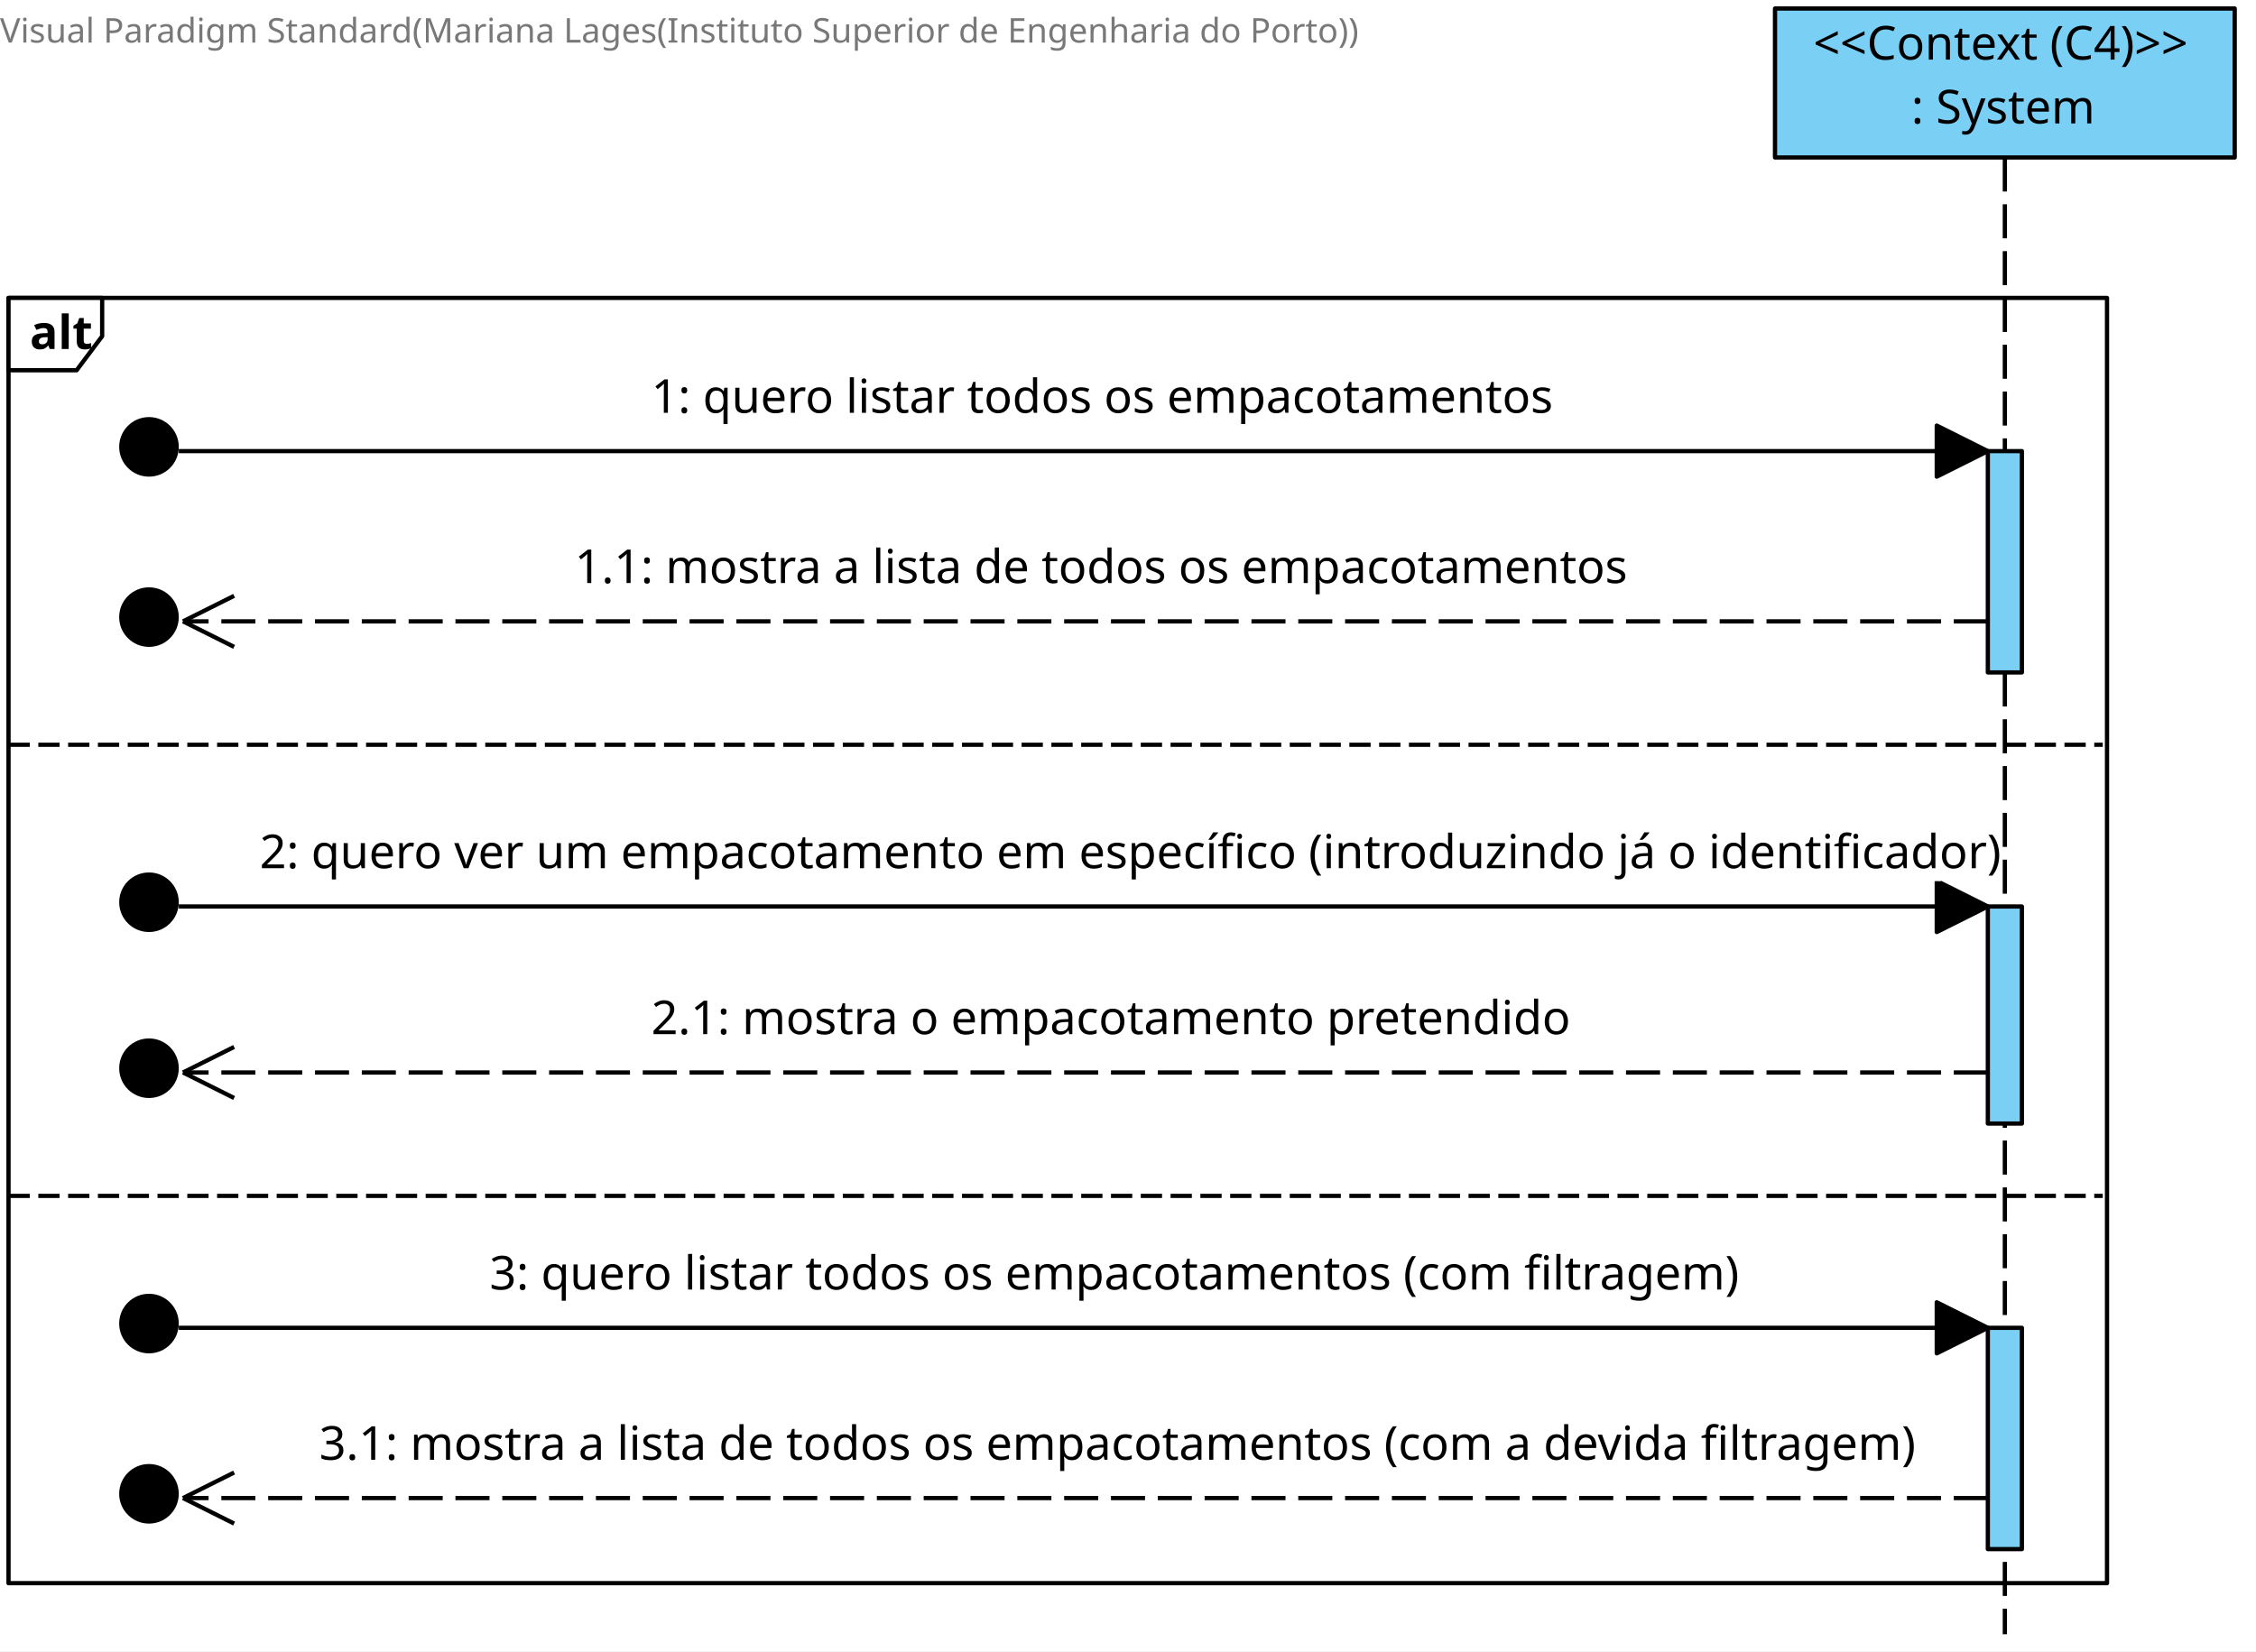
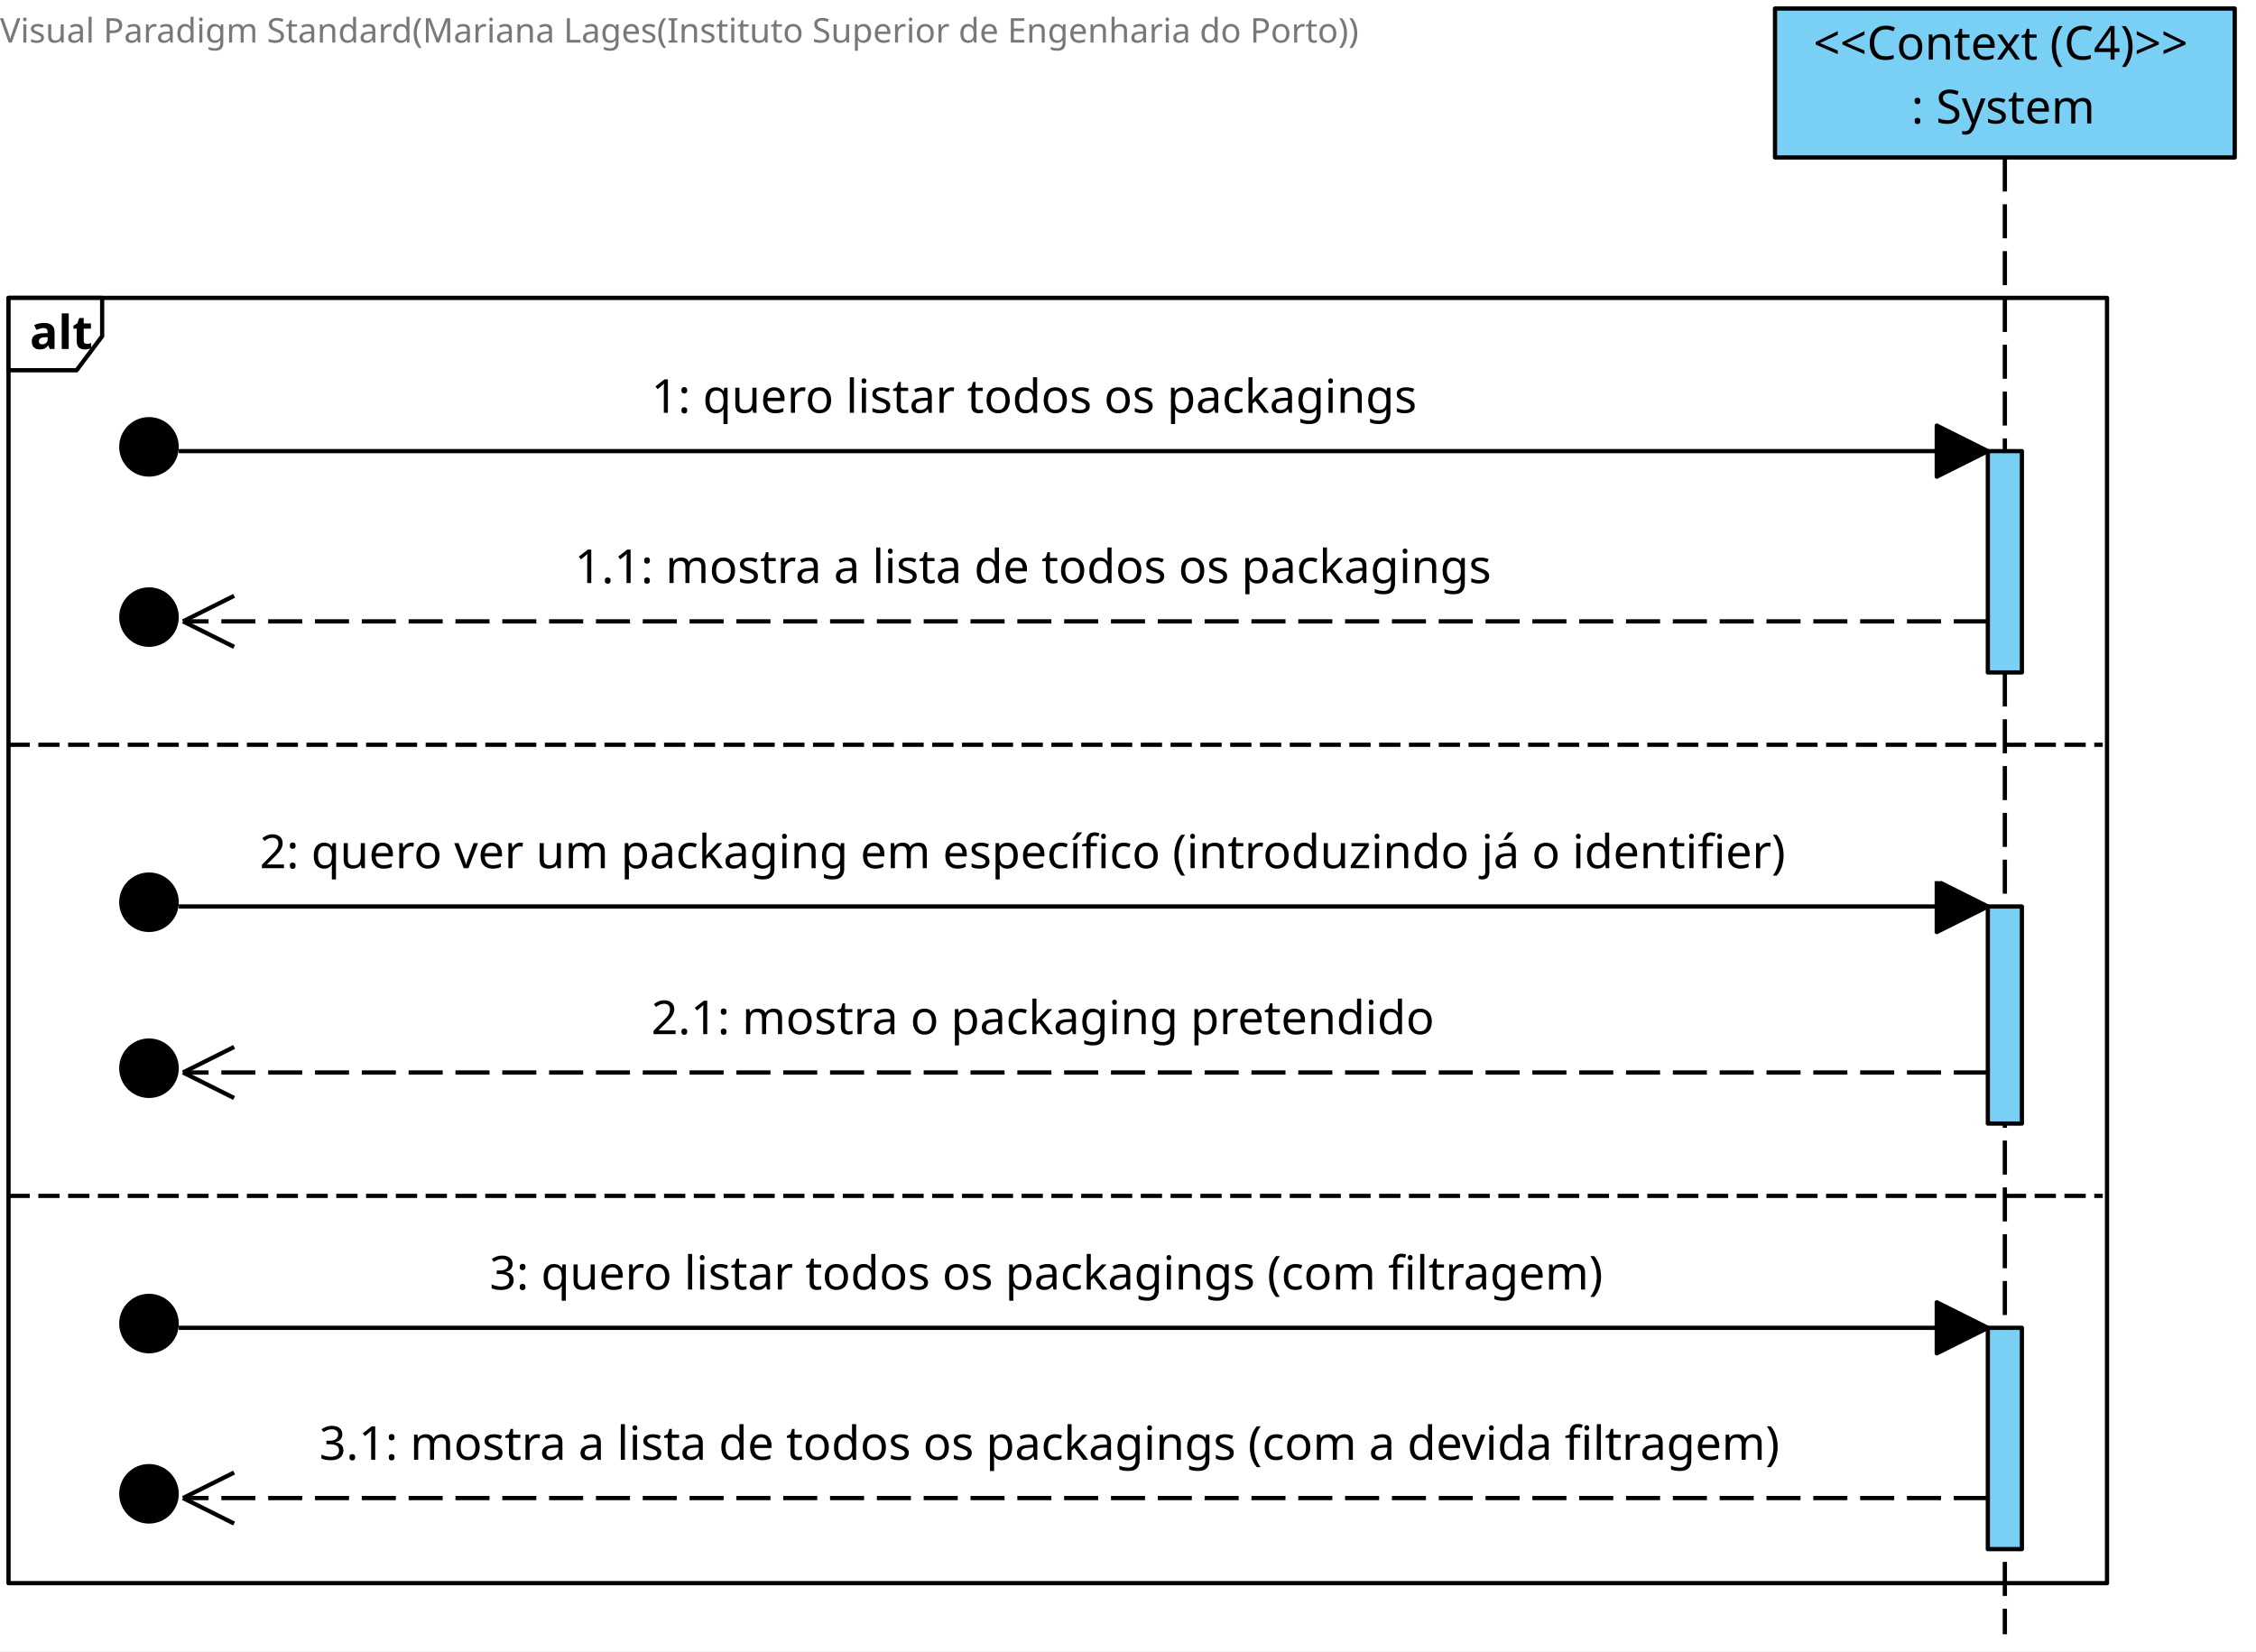
<svg xmlns="http://www.w3.org/2000/svg" fill-opacity="0" color-rendering="auto" color-interpolation="auto" text-rendering="auto" stroke="rgb(0,0,0)" stroke-linecap="square" width="530" stroke-miterlimit="10" shape-rendering="auto" stroke-opacity="0" fill="rgb(0,0,0)" stroke-dasharray="none" font-weight="normal" stroke-width="1" height="388" font-family="'Dialog'" font-style="normal" stroke-linejoin="miter" font-size="12px" stroke-dashoffset="0" image-rendering="auto">
  <defs id="genericDefs" />
  <g>
    <defs id="defs1">
      <clipPath clipPathUnits="userSpaceOnUse" id="clipPath1">
        <path d="M-7 -7 L120 -7 L120 393 L-7 393 L-7 -7 Z" />
      </clipPath>
      <clipPath clipPathUnits="userSpaceOnUse" id="clipPath2">
        <path d="M-7 -7 L504 -7 L504 313 L-7 313 L-7 -7 Z" />
      </clipPath>
      <clipPath clipPathUnits="userSpaceOnUse" id="clipPath3">
        <path d="M-7 -7 L-7 313 L504 313 L504 -7 Z" />
      </clipPath>
      <clipPath clipPathUnits="userSpaceOnUse" id="clipPath4">
        <path d="M0 0 L0 18 L23 18 L23 0 Z" />
      </clipPath>
      <clipPath clipPathUnits="userSpaceOnUse" id="clipPath5">
        <path d="M-7 -7 L26 -7 L26 31 L-7 31 L-7 -7 Z" />
      </clipPath>
      <clipPath clipPathUnits="userSpaceOnUse" id="clipPath6">
        <path d="M-7 -7 L19 -7 L19 63 L-7 63 L-7 -7 Z" />
      </clipPath>
      <clipPath clipPathUnits="userSpaceOnUse" id="clipPath7">
        <path d="M-7 -7 L19 -7 L19 62 L-7 62 L-7 -7 Z" />
      </clipPath>
      <clipPath clipPathUnits="userSpaceOnUse" id="clipPath8">
        <path d="M-7 -7 L504 -7 L504 101 L-7 101 L-7 -7 Z" />
      </clipPath>
      <clipPath clipPathUnits="userSpaceOnUse" id="clipPath9">
        <path d="M0 0 L0 4 L493 4 L493 0 Z" />
      </clipPath>
      <clipPath clipPathUnits="userSpaceOnUse" id="clipPath10">
        <path d="M-7 -7 L504 -7 L504 117 L-7 117 L-7 -7 Z" />
      </clipPath>
      <clipPath clipPathUnits="userSpaceOnUse" id="clipPath11">
        <path d="M-7 -7 L504 -7 L504 99 L-7 99 L-7 -7 Z" />
      </clipPath>
      <clipPath clipPathUnits="userSpaceOnUse" id="clipPath12">
        <path d="M-109 -30 L218 -30 L218 60 L-109 60 L-109 -30 Z" />
      </clipPath>
      <clipPath clipPathUnits="userSpaceOnUse" id="clipPath13">
        <path d="M0 0 L529 0 L529 104 L0 104 L0 0 Z" />
      </clipPath>
      <clipPath clipPathUnits="userSpaceOnUse" id="clipPath14">
        <path d="M370 29 L370 44 L151 44 L151 29 ZM389 69 L389 84 L134 84 L134 69 ZM0 0 L0 104 L529 104 L529 0 Z" />
      </clipPath>
      <clipPath clipPathUnits="userSpaceOnUse" id="clipPath15">
        <path d="M0 0 L528 0 L528 104 L0 104 L0 0 Z" />
      </clipPath>
      <clipPath clipPathUnits="userSpaceOnUse" id="clipPath16">
        <path d="M388 29 L388 44 L133 44 L133 29 ZM0 0 L0 104 L59 104 L59 96 L463 96 L463 104 L528 104 L528 0 L369 0 L369 4 L150 4 L150 0 Z" />
      </clipPath>
      <clipPath clipPathUnits="userSpaceOnUse" id="clipPath17">
        <path d="M464 29 L464 44 L60 44 L60 29 ZM374 68 L374 83 L152 83 L152 68 ZM0 0 L0 104 L529 104 L529 0 Z" />
      </clipPath>
      <clipPath clipPathUnits="userSpaceOnUse" id="clipPath18">
        <path d="M373 29 L373 44 L151 44 L151 29 ZM0 0 L0 104 L113 104 L113 89 L409 89 L409 104 L528 104 L528 0 L463 0 L463 5 L59 5 L59 0 Z" />
      </clipPath>
      <clipPath clipPathUnits="userSpaceOnUse" id="clipPath19">
        <path d="M410 29 L410 44 L114 44 L114 29 ZM450 69 L450 84 L74 84 L74 69 ZM0 0 L0 104 L529 104 L529 0 Z" />
      </clipPath>
      <clipPath clipPathUnits="userSpaceOnUse" id="clipPath20">
        <path d="M449 29 L449 44 L73 44 L73 29 ZM0 0 L0 104 L528 104 L528 0 L409 0 L409 4 L113 4 L113 0 Z" />
      </clipPath>
      <clipPath clipPathUnits="userSpaceOnUse" id="clipPath21">
        <path d="M-376 -15 L752 -15 L752 30 L-376 30 L-376 -15 Z" />
      </clipPath>
      <clipPath clipPathUnits="userSpaceOnUse" id="clipPath22">
        <path d="M-296 -15 L592 -15 L592 30 L-296 30 L-296 -15 Z" />
      </clipPath>
      <clipPath clipPathUnits="userSpaceOnUse" id="clipPath23">
        <path d="M-222 -15 L444 -15 L444 30 L-222 30 L-222 -15 Z" />
      </clipPath>
      <clipPath clipPathUnits="userSpaceOnUse" id="clipPath24">
        <path d="M-404 -15 L808 -15 L808 30 L-404 30 L-404 -15 Z" />
      </clipPath>
      <clipPath clipPathUnits="userSpaceOnUse" id="clipPath25">
        <path d="M-255 -15 L510 -15 L510 30 L-255 30 L-255 -15 Z" />
      </clipPath>
      <clipPath clipPathUnits="userSpaceOnUse" id="clipPath26">
        <path d="M-219 -15 L438 -15 L438 30 L-219 30 L-219 -15 Z" />
      </clipPath>
    </defs>
    <g fill="white" text-rendering="geometricPrecision" fill-opacity="1" stroke-opacity="1" stroke="white">
      <rect x="0" width="530" height="388" y="0" stroke="none" />
    </g>
    <g font-size="11px" transform="translate(417,2)" fill-opacity="1" fill="rgb(122,207,245)" text-rendering="geometricPrecision" image-rendering="optimizeQuality" font-family="sans-serif" stroke="rgb(122,207,245)" stroke-opacity="1">
      <rect x="0" width="108" height="35" y="0" clip-path="url(#clipPath1)" stroke="none" />
    </g>
    <g stroke-linecap="butt" font-size="11px" transform="translate(417,2)" fill-opacity="1" fill="black" text-rendering="geometricPrecision" image-rendering="optimizeQuality" font-family="sans-serif" stroke-linejoin="round" stroke="black" stroke-opacity="1" stroke-miterlimit="0">
      <rect fill="none" x="0" width="108" height="35" y="0" clip-path="url(#clipPath1)" />
      <line clip-path="url(#clipPath1)" fill="none" x1="54" x2="54" y1="35" y2="382" stroke-linejoin="bevel" stroke-dasharray="8,3" />
    </g>
    <g fill-opacity="1" text-rendering="geometricPrecision" stroke="black" stroke-linecap="butt" transform="translate(2,70)" stroke-miterlimit="0" stroke-opacity="1" fill="black" font-weight="bold" font-family="sans-serif" stroke-linejoin="round" font-size="11px" image-rendering="optimizeQuality">
      <rect fill="none" x="0" width="493" height="302" y="0" clip-path="url(#clipPath3)" />
    </g>
    <g font-size="11px" transform="translate(2,70)" fill-opacity="1" fill="white" text-rendering="geometricPrecision" image-rendering="optimizeQuality" font-family="sans-serif" stroke="white" font-weight="bold" stroke-opacity="1">
      <path d="M22 0 L22 9 L16 17 L0 17 L0 0 Z" stroke="none" clip-path="url(#clipPath3)" />
    </g>
    <g fill-opacity="1" text-rendering="geometricPrecision" stroke="black" stroke-linecap="butt" transform="translate(2,70)" stroke-miterlimit="0" stroke-opacity="1" fill="black" font-weight="bold" font-family="sans-serif" stroke-linejoin="round" font-size="11px" image-rendering="optimizeQuality">
      <path fill="none" d="M22 0 L22 9 L16 17 L0 17 L0 0 Z" clip-path="url(#clipPath3)" />
    </g>
    <g font-size="11px" transform="translate(2,70)" fill-opacity="1" fill="black" text-rendering="geometricPrecision" image-rendering="optimizeQuality" font-family="sans-serif" stroke="black" font-weight="bold" stroke-opacity="1">
      <text x="5" xml:space="preserve" y="12" clip-path="url(#clipPath4)" stroke="none">alt</text>
    </g>
    <g font-size="11px" transform="translate(28,96)" fill-opacity="1" fill="black" text-rendering="geometricPrecision" image-rendering="optimizeQuality" font-family="sans-serif" stroke="black" stroke-opacity="1">
      <circle r="7" clip-path="url(#clipPath5)" cx="7" cy="9" stroke="none" />
    </g>
    <g font-size="11px" transform="translate(467,106)" fill-opacity="1" fill="rgb(122,207,245)" text-rendering="geometricPrecision" image-rendering="optimizeQuality" font-family="sans-serif" stroke="rgb(122,207,245)" stroke-opacity="1">
      <rect x="0" width="8" height="52" y="0" clip-path="url(#clipPath6)" stroke="none" />
    </g>
    <g stroke-linecap="butt" font-size="11px" transform="translate(467,106)" fill-opacity="1" fill="black" text-rendering="geometricPrecision" image-rendering="optimizeQuality" font-family="sans-serif" stroke-linejoin="round" stroke="black" stroke-opacity="1" stroke-miterlimit="0">
      <rect fill="none" x="0" width="8" height="52" y="0" clip-path="url(#clipPath6)" />
    </g>
    <g font-size="11px" transform="translate(28,136)" fill-opacity="1" fill="black" text-rendering="geometricPrecision" image-rendering="optimizeQuality" font-family="sans-serif" stroke="black" stroke-opacity="1">
      <circle r="7" clip-path="url(#clipPath5)" cx="7" cy="9" stroke="none" />
    </g>
    <g font-size="11px" transform="translate(28,203)" fill-opacity="1" fill="black" text-rendering="geometricPrecision" image-rendering="optimizeQuality" font-family="sans-serif" stroke="black" stroke-opacity="1">
      <circle r="7" clip-path="url(#clipPath5)" cx="7" cy="9" stroke="none" />
    </g>
    <g font-size="11px" transform="translate(467,213)" fill-opacity="1" fill="rgb(122,207,245)" text-rendering="geometricPrecision" image-rendering="optimizeQuality" font-family="sans-serif" stroke="rgb(122,207,245)" stroke-opacity="1">
      <rect x="0" width="8" height="51" y="0" clip-path="url(#clipPath7)" stroke="none" />
    </g>
    <g stroke-linecap="butt" font-size="11px" transform="translate(467,213)" fill-opacity="1" fill="black" text-rendering="geometricPrecision" image-rendering="optimizeQuality" font-family="sans-serif" stroke-linejoin="round" stroke="black" stroke-opacity="1" stroke-miterlimit="0">
      <rect fill="none" x="0" width="8" height="51" y="0" clip-path="url(#clipPath7)" />
    </g>
    <g font-size="11px" transform="translate(28,242)" fill-opacity="1" fill="black" text-rendering="geometricPrecision" image-rendering="optimizeQuality" font-family="sans-serif" stroke="black" stroke-opacity="1">
      <circle r="7" clip-path="url(#clipPath5)" cx="7" cy="9" stroke="none" />
    </g>
    <g font-size="11px" transform="translate(28,302)" fill-opacity="1" fill="black" text-rendering="geometricPrecision" image-rendering="optimizeQuality" font-family="sans-serif" stroke="black" stroke-opacity="1">
      <circle r="7" clip-path="url(#clipPath5)" cx="7" cy="9" stroke="none" />
    </g>
    <g font-size="11px" transform="translate(467,312)" fill-opacity="1" fill="rgb(122,207,245)" text-rendering="geometricPrecision" image-rendering="optimizeQuality" font-family="sans-serif" stroke="rgb(122,207,245)" stroke-opacity="1">
      <rect x="0" width="8" height="52" y="0" clip-path="url(#clipPath6)" stroke="none" />
    </g>
    <g stroke-linecap="butt" font-size="11px" transform="translate(467,312)" fill-opacity="1" fill="black" text-rendering="geometricPrecision" image-rendering="optimizeQuality" font-family="sans-serif" stroke-linejoin="round" stroke="black" stroke-opacity="1" stroke-miterlimit="0">
      <rect fill="none" x="0" width="8" height="52" y="0" clip-path="url(#clipPath6)" />
    </g>
    <g font-size="11px" transform="translate(28,342)" fill-opacity="1" fill="black" text-rendering="geometricPrecision" image-rendering="optimizeQuality" font-family="sans-serif" stroke="black" stroke-opacity="1">
      <circle r="7" clip-path="url(#clipPath5)" cx="7" cy="9" stroke="none" />
    </g>
    <g fill-opacity="1" text-rendering="geometricPrecision" stroke="black" stroke-linecap="butt" transform="translate(2,176)" stroke-miterlimit="0" stroke-opacity="1" fill="black" stroke-dasharray="5,2" font-family="sans-serif" stroke-linejoin="bevel" font-size="11px" image-rendering="optimizeQuality">
      <line y2="105" fill="none" x1="0" clip-path="url(#clipPath10)" x2="492" y1="105" />
    </g>
    <g fill-opacity="1" text-rendering="geometricPrecision" stroke="black" stroke-linecap="butt" transform="translate(2,88)" stroke-miterlimit="0" stroke-opacity="1" fill="black" stroke-dasharray="5,2" font-family="sans-serif" stroke-linejoin="bevel" font-size="11px" image-rendering="optimizeQuality">
      <line y2="87" fill="none" x1="0" clip-path="url(#clipPath11)" x2="492" y1="87" />
    </g>
    <g font-size="11px" transform="translate(417,2)" fill-opacity="1" fill="black" text-rendering="geometricPrecision" image-rendering="optimizeQuality" font-family="sans-serif" stroke="black" stroke-opacity="1">
      <text x="9" xml:space="preserve" y="12" clip-path="url(#clipPath12)" stroke="none">&lt;&lt;Context (C4)&gt;&gt;</text>
      <text x="32" xml:space="preserve" y="27" clip-path="url(#clipPath12)" stroke="none">: System</text>
    </g>
    <g stroke-linecap="butt" font-size="11px" transform="translate(-8,56)" fill-opacity="1" fill="black" text-rendering="geometricPrecision" image-rendering="optimizeQuality" font-family="sans-serif" stroke-linejoin="round" stroke="black" stroke-opacity="1">
      <line y2="50" fill="none" x1="50" clip-path="url(#clipPath14)" x2="475" y1="50" />
      <polygon points=" 475 50 463 44 463 56" clip-path="url(#clipPath14)" stroke="none" />
      <polygon fill="none" points=" 475 50 463 44 463 56" clip-path="url(#clipPath14)" />
    </g>
    <g fill-opacity="1" text-rendering="geometricPrecision" stroke="black" stroke-linecap="butt" transform="translate(-7,96)" stroke-miterlimit="0" stroke-opacity="1" fill="black" stroke-dasharray="8,3" font-family="sans-serif" stroke-linejoin="round" font-size="11px" image-rendering="optimizeQuality">
      <line y2="50" fill="none" x1="474" clip-path="url(#clipPath16)" x2="50" y1="50" />
      <line clip-path="url(#clipPath16)" fill="none" x1="50" x2="62" y1="50" y2="56" stroke-dasharray="none" stroke-miterlimit="10" />
      <line clip-path="url(#clipPath16)" fill="none" x1="50" x2="62" y1="50" y2="44" stroke-dasharray="none" stroke-miterlimit="10" />
    </g>
    <g stroke-linecap="butt" font-size="11px" transform="translate(-8,163)" fill-opacity="1" fill="black" text-rendering="geometricPrecision" image-rendering="optimizeQuality" font-family="sans-serif" stroke-linejoin="round" stroke="black" stroke-opacity="1">
      <line y2="50" fill="none" x1="50" clip-path="url(#clipPath17)" x2="475" y1="50" />
      <polygon points=" 475 50 463 44 463 56" clip-path="url(#clipPath17)" stroke="none" />
      <polygon fill="none" points=" 475 50 463 44 463 56" clip-path="url(#clipPath17)" />
    </g>
    <g fill-opacity="1" text-rendering="geometricPrecision" stroke="black" stroke-linecap="butt" transform="translate(-7,202)" stroke-miterlimit="0" stroke-opacity="1" fill="black" stroke-dasharray="8,3" font-family="sans-serif" stroke-linejoin="round" font-size="11px" image-rendering="optimizeQuality">
      <line y2="50" fill="none" x1="474" clip-path="url(#clipPath18)" x2="50" y1="50" />
      <line clip-path="url(#clipPath18)" fill="none" x1="50" x2="62" y1="50" y2="56" stroke-dasharray="none" stroke-miterlimit="10" />
      <line clip-path="url(#clipPath18)" fill="none" x1="50" x2="62" y1="50" y2="44" stroke-dasharray="none" stroke-miterlimit="10" />
    </g>
    <g stroke-linecap="butt" font-size="11px" transform="translate(-8,262)" fill-opacity="1" fill="black" text-rendering="geometricPrecision" image-rendering="optimizeQuality" font-family="sans-serif" stroke-linejoin="round" stroke="black" stroke-opacity="1">
      <line y2="50" fill="none" x1="50" clip-path="url(#clipPath19)" x2="475" y1="50" />
      <polygon points=" 475 50 463 44 463 56" clip-path="url(#clipPath19)" stroke="none" />
      <polygon fill="none" points=" 475 50 463 44 463 56" clip-path="url(#clipPath19)" />
    </g>
    <g fill-opacity="1" text-rendering="geometricPrecision" stroke="black" stroke-linecap="butt" transform="translate(-7,302)" stroke-miterlimit="0" stroke-opacity="1" fill="black" stroke-dasharray="8,3" font-family="sans-serif" stroke-linejoin="round" font-size="11px" image-rendering="optimizeQuality">
      <line y2="50" fill="none" x1="474" clip-path="url(#clipPath20)" x2="50" y1="50" />
      <line clip-path="url(#clipPath20)" fill="none" x1="50" x2="62" y1="50" y2="56" stroke-dasharray="none" stroke-miterlimit="10" />
      <line clip-path="url(#clipPath20)" fill="none" x1="50" x2="62" y1="50" y2="44" stroke-dasharray="none" stroke-miterlimit="10" />
    </g>
    <g font-size="11px" transform="translate(66,331)" fill-opacity="1" fill="white" text-rendering="geometricPrecision" image-rendering="optimizeQuality" font-family="sans-serif" stroke="white" stroke-opacity="1">
      <rect x="0" width="376" height="15" y="0" clip-path="url(#clipPath21)" stroke="none" />
-       <text fill="black" x="9" xml:space="preserve" y="12" clip-path="url(#clipPath21)" stroke="none">3.1: mostra a lista de todos os empacotamentos (com a devida filtragem)</text>
+       <text fill="black" x="9" xml:space="preserve" y="12" clip-path="url(#clipPath21)" stroke="none">3.1: mostra a lista de todos os packagings (com a devida filtragem)</text>
    </g>
    <g font-size="11px" transform="translate(106,291)" fill-opacity="1" fill="white" text-rendering="geometricPrecision" image-rendering="optimizeQuality" font-family="sans-serif" stroke="white" stroke-opacity="1">
      <rect x="0" width="296" height="15" y="0" clip-path="url(#clipPath22)" stroke="none" />
-       <text fill="black" x="9" xml:space="preserve" y="12" clip-path="url(#clipPath22)" stroke="none">3: quero listar todos os empacotamentos (com filtragem)</text>
+       <text fill="black" x="9" xml:space="preserve" y="12" clip-path="url(#clipPath22)" stroke="none">3: quero listar todos os packagings (com filtragem)</text>
    </g>
    <g font-size="11px" transform="translate(144,231)" fill-opacity="1" fill="white" text-rendering="geometricPrecision" image-rendering="optimizeQuality" font-family="sans-serif" stroke="white" stroke-opacity="1">
      <rect x="0" width="222" height="15" y="0" clip-path="url(#clipPath23)" stroke="none" />
-       <text fill="black" x="9" xml:space="preserve" y="12" clip-path="url(#clipPath23)" stroke="none">2.1: mostra o empacotamento pretendido</text>
+       <text fill="black" x="9" xml:space="preserve" y="12" clip-path="url(#clipPath23)" stroke="none">2.1: mostra o packaging pretendido</text>
    </g>
    <g font-size="11px" transform="translate(52,192)" fill-opacity="1" fill="white" text-rendering="geometricPrecision" image-rendering="optimizeQuality" font-family="sans-serif" stroke="white" stroke-opacity="1">
      <rect x="0" width="404" height="15" y="0" clip-path="url(#clipPath24)" stroke="none" />
-       <text fill="black" x="9" xml:space="preserve" y="12" clip-path="url(#clipPath24)" stroke="none">2: quero ver um empacotamento em específico (introduzindo já o identificador)</text>
+       <text fill="black" x="9" xml:space="preserve" y="12" clip-path="url(#clipPath24)" stroke="none">2: quero ver um packaging em específico (introduzindo já o identifier)</text>
    </g>
    <g font-size="11px" transform="translate(126,125)" fill-opacity="1" fill="white" text-rendering="geometricPrecision" image-rendering="optimizeQuality" font-family="sans-serif" stroke="white" stroke-opacity="1">
      <rect x="0" width="255" height="15" y="0" clip-path="url(#clipPath25)" stroke="none" />
-       <text fill="black" x="9" xml:space="preserve" y="12" clip-path="url(#clipPath25)" stroke="none">1.1: mostra a lista de todos os empacotamentos</text>
+       <text fill="black" x="9" xml:space="preserve" y="12" clip-path="url(#clipPath25)" stroke="none">1.1: mostra a lista de todos os packagings</text>
    </g>
    <g font-size="11px" transform="translate(143,85)" fill-opacity="1" fill="white" text-rendering="geometricPrecision" image-rendering="optimizeQuality" font-family="sans-serif" stroke="white" stroke-opacity="1">
      <rect x="0" width="219" height="15" y="0" clip-path="url(#clipPath26)" stroke="none" />
-       <text fill="black" x="10" xml:space="preserve" y="12" clip-path="url(#clipPath26)" stroke="none">1: quero listar todos os empacotamentos</text>
+       <text fill="black" x="10" xml:space="preserve" y="12" clip-path="url(#clipPath26)" stroke="none">1: quero listar todos os packagings</text>
    </g>
    <g font-size="8px" fill-opacity="1" fill="rgb(120,120,120)" text-rendering="geometricPrecision" image-rendering="optimizeQuality" stroke="rgb(120,120,120)" stroke-opacity="1">
      <text x="0" xml:space="preserve" y="10" stroke="none">Visual Paradigm Standard(Mariana Lages(Instituto Superior de Engenharia do Porto))</text>
    </g>
  </g>
</svg>
